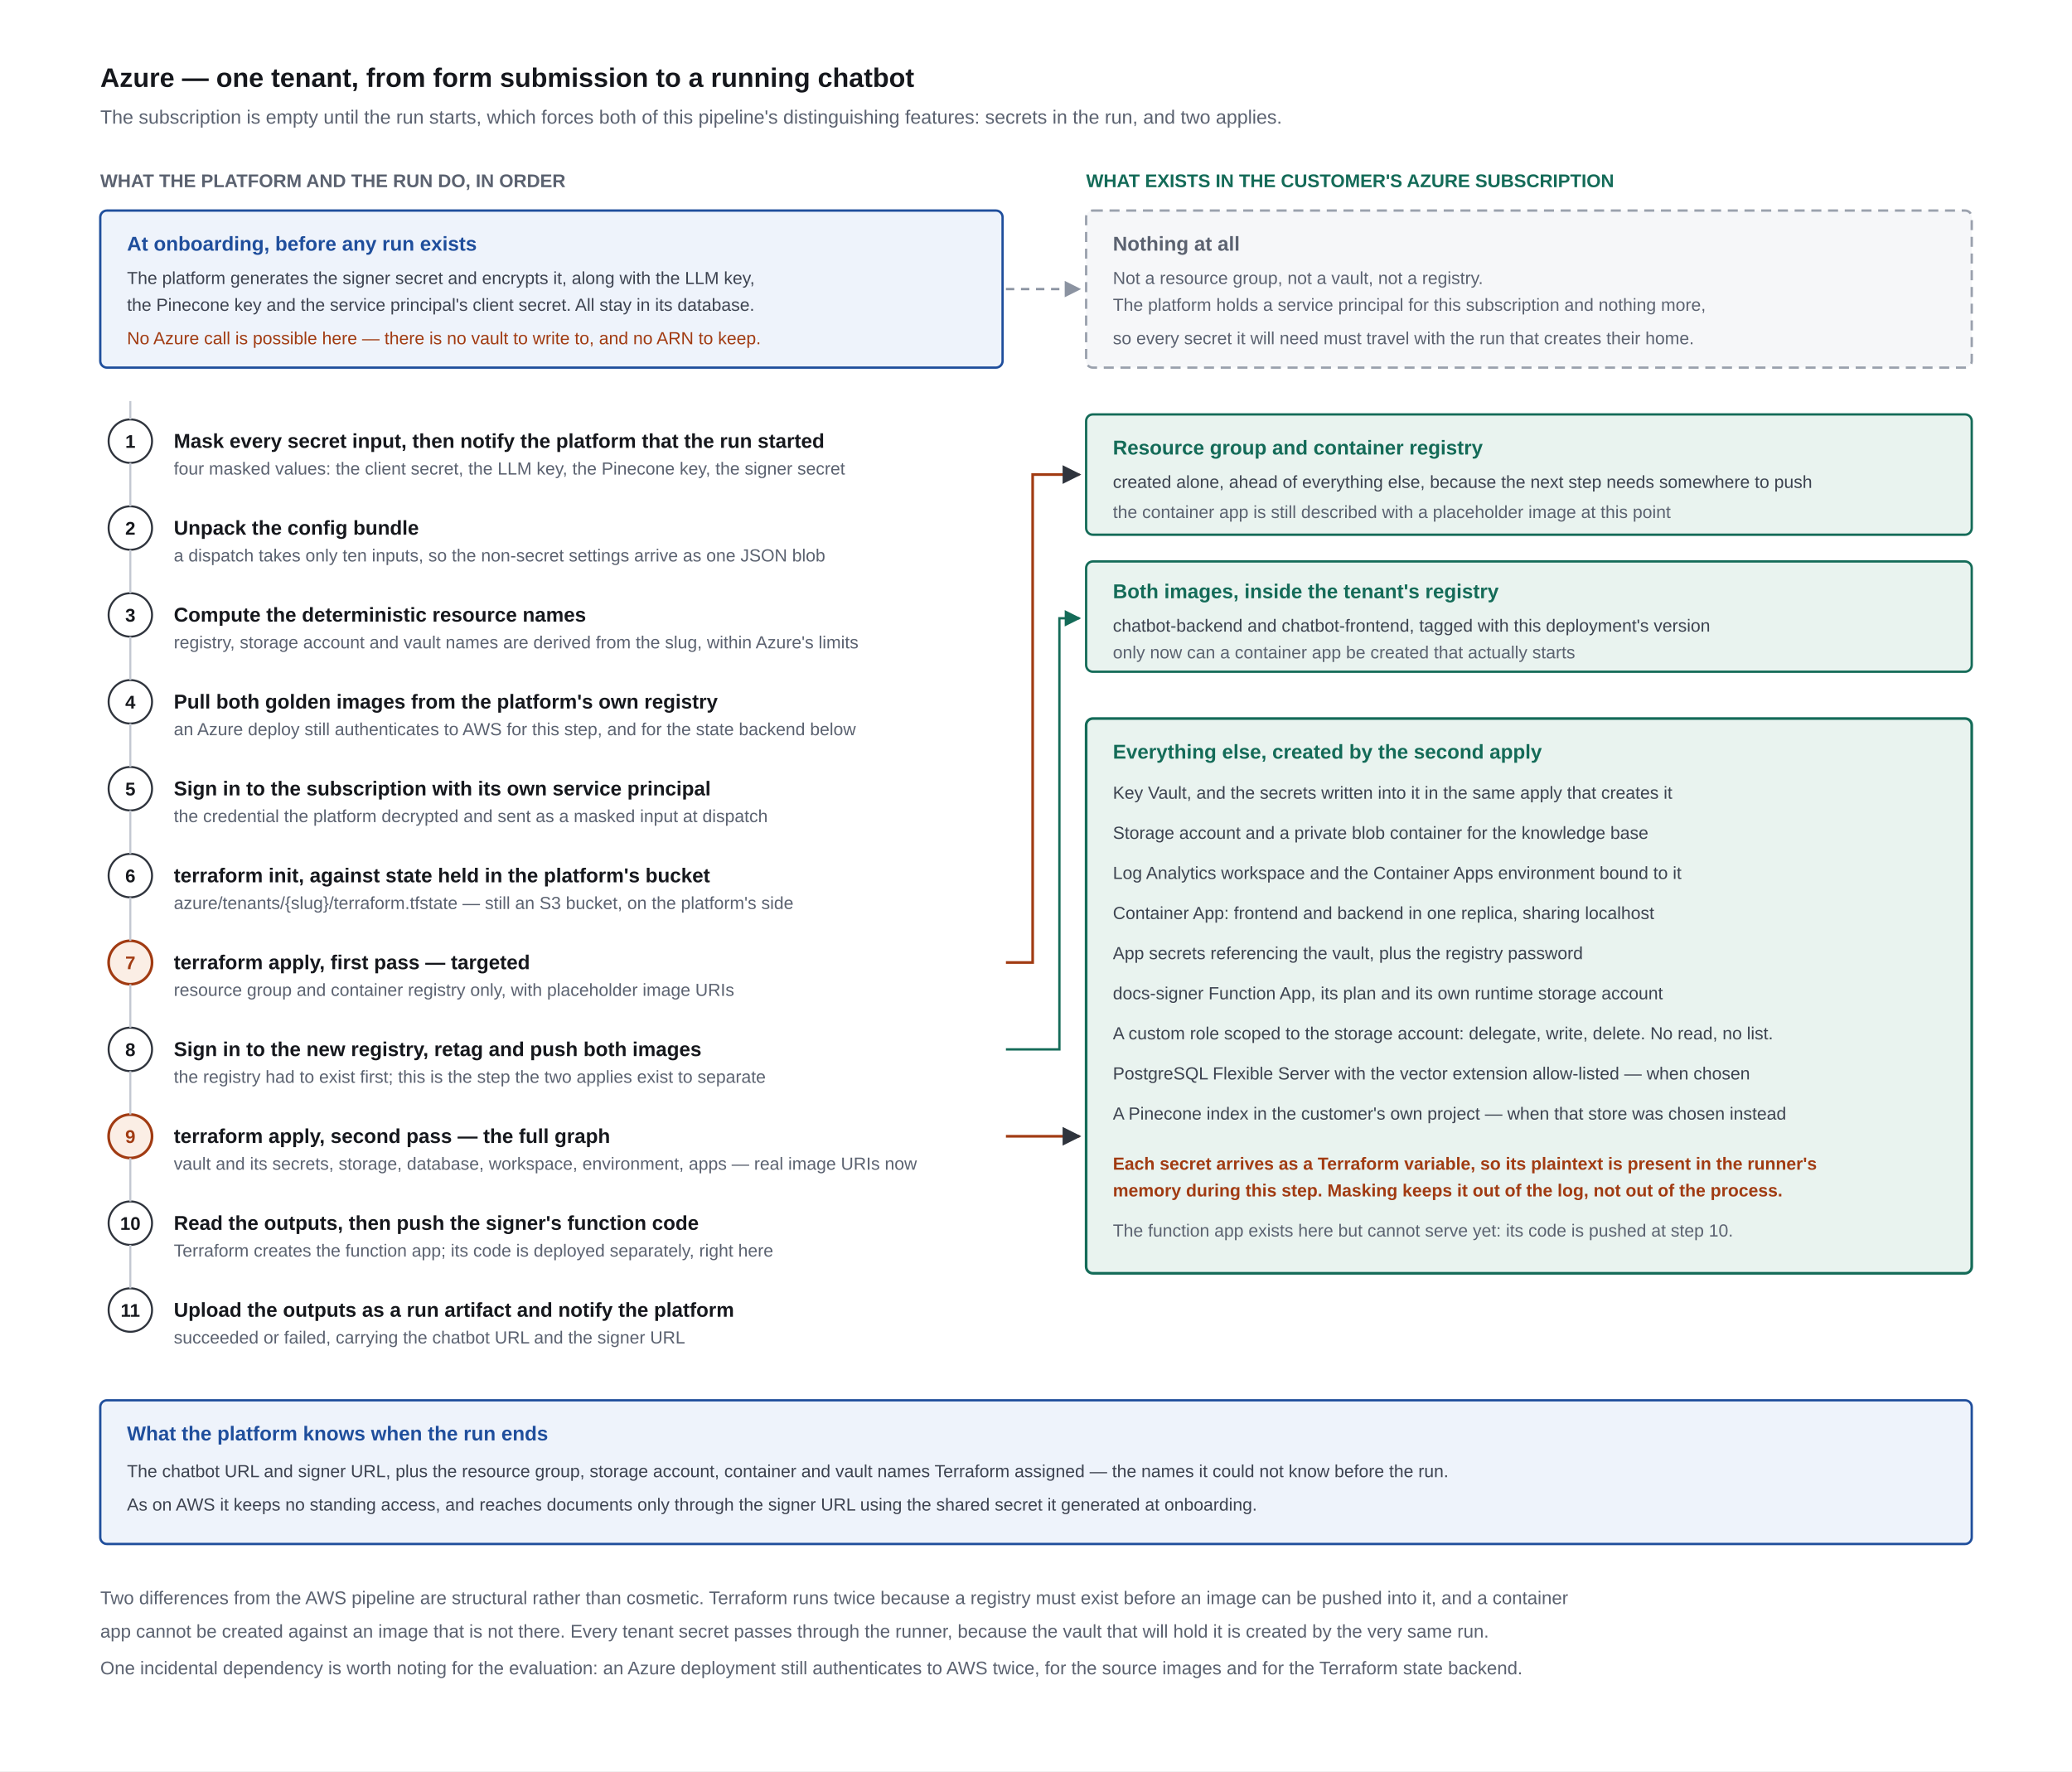
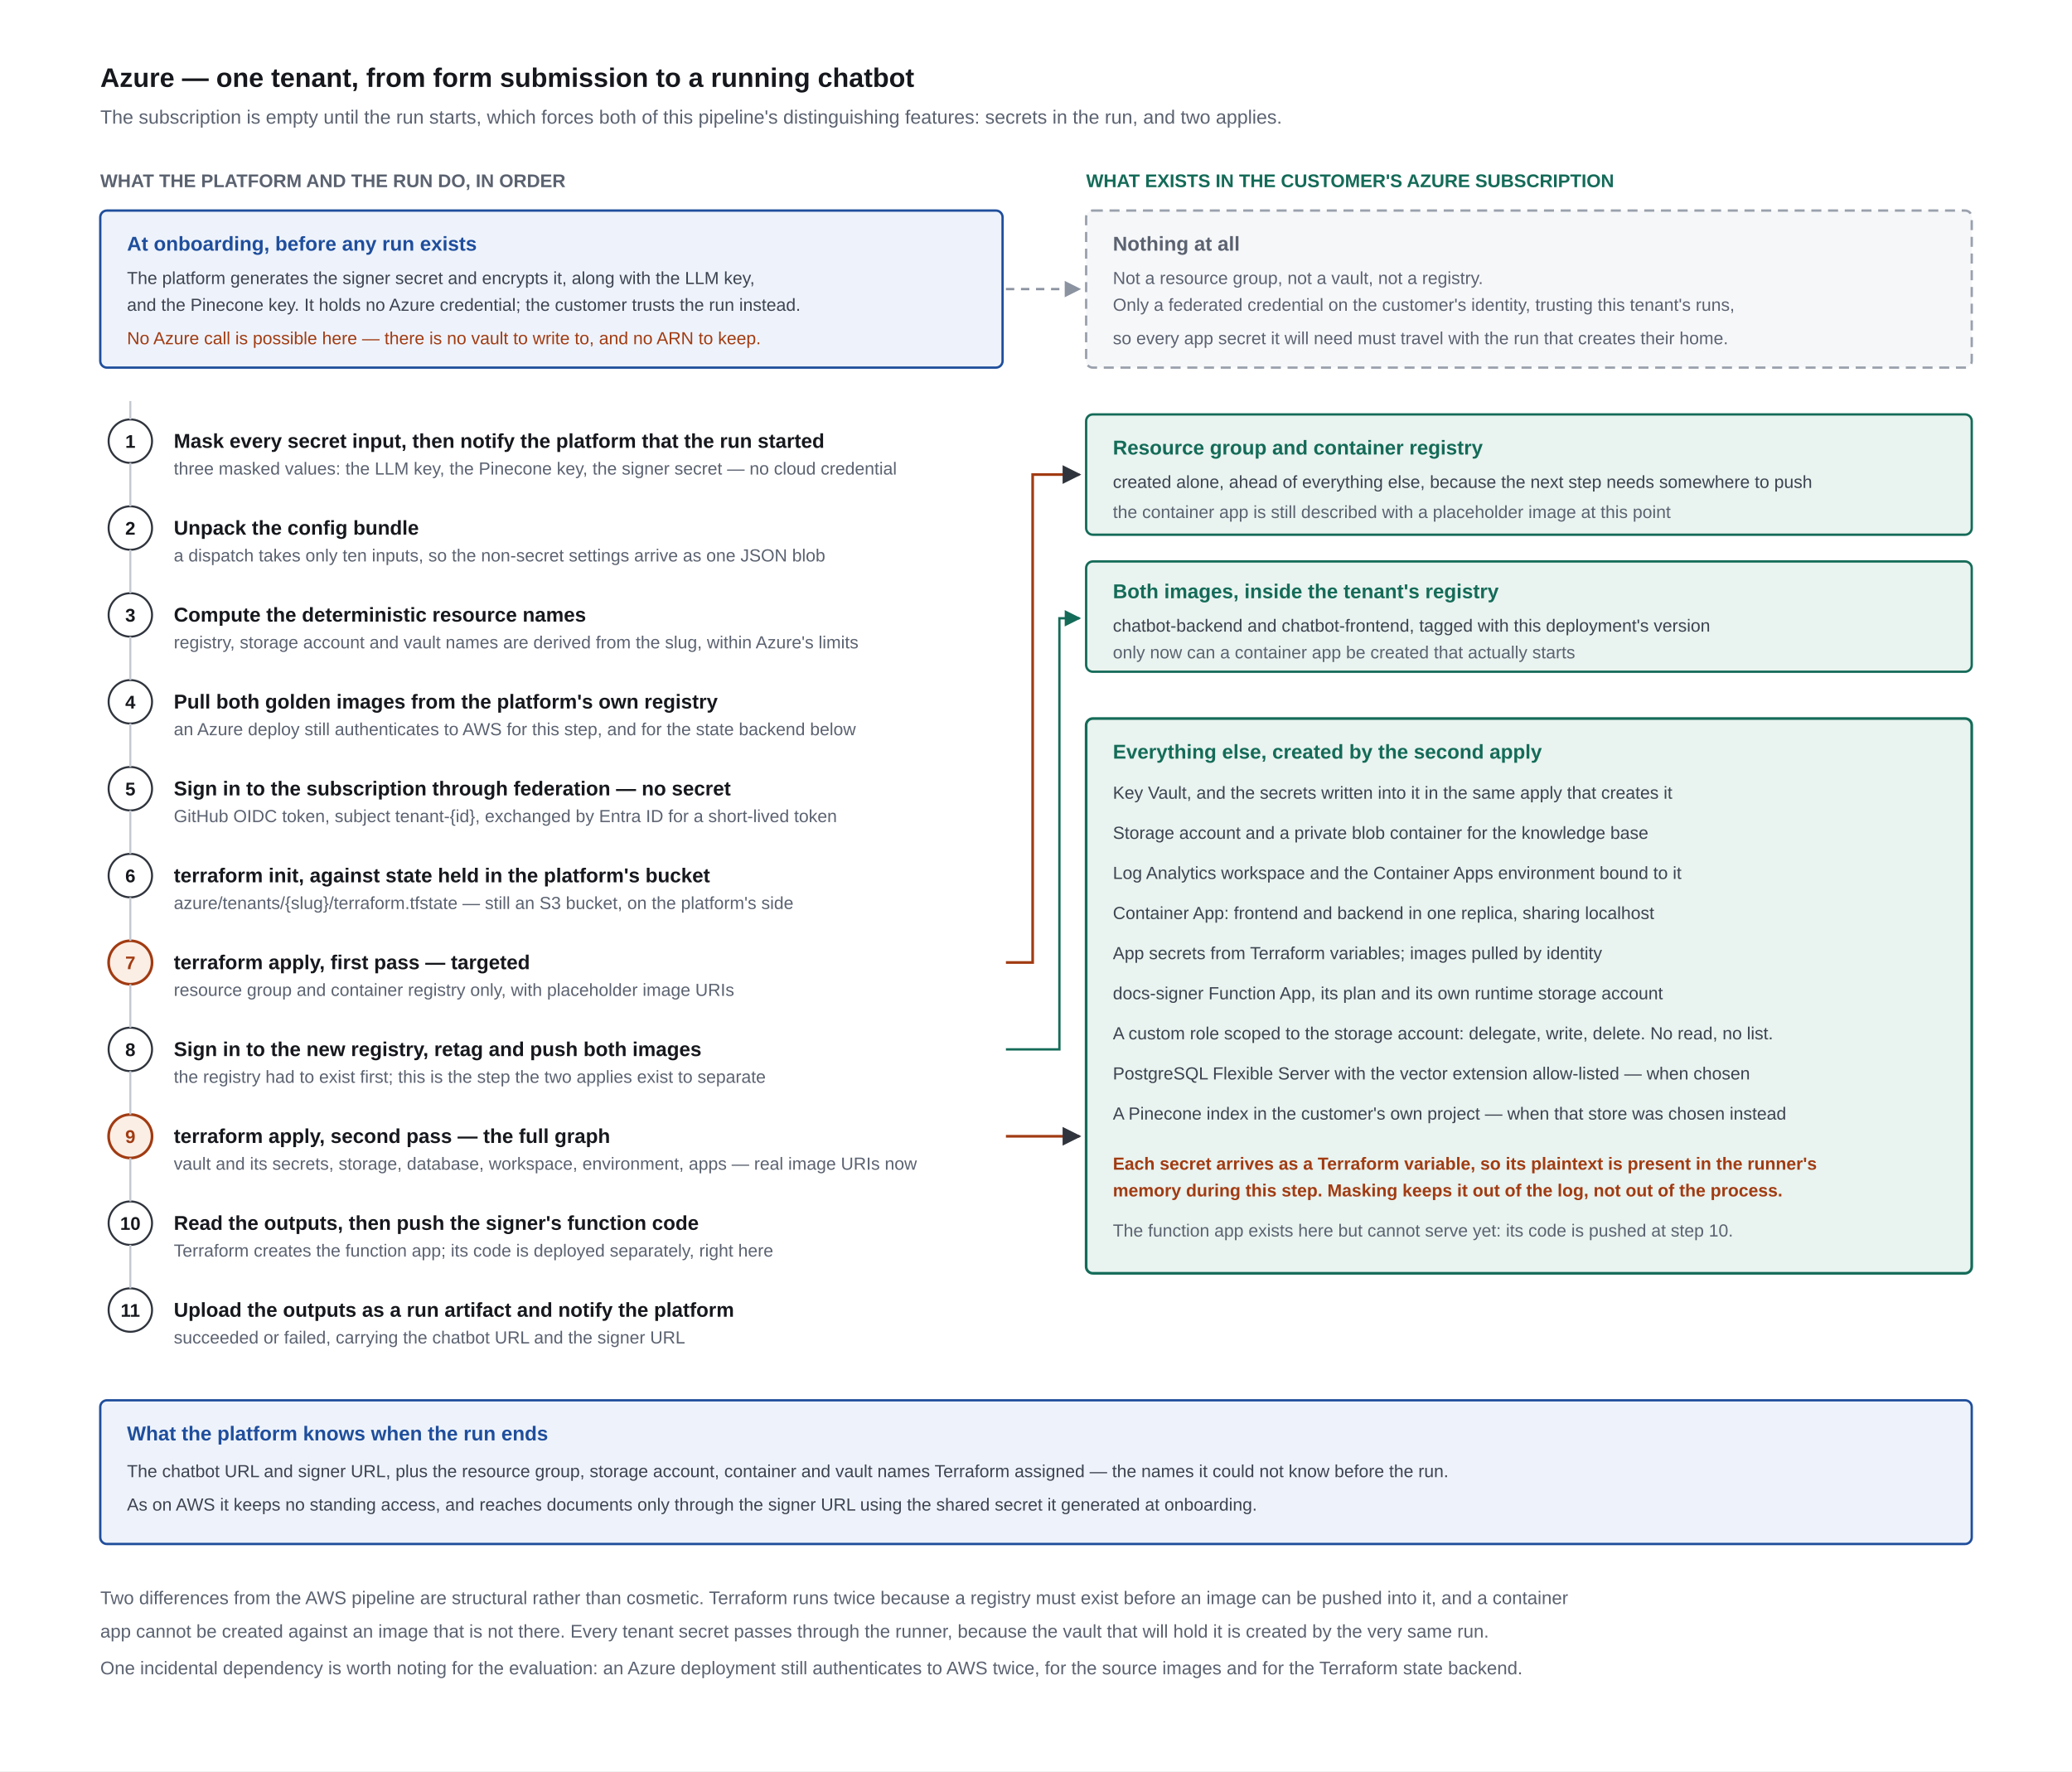
- <svg xmlns="http://www.w3.org/2000/svg" viewBox="0 0 1240 1060" width="1240" height="1060" role="img" aria-label="Azure deployment pipeline end to end: nothing exists in the subscription beforehand, so every secret travels with the run and Terraform must apply twice, once to create the registry and again once the images are pushed.">
+ <svg xmlns="http://www.w3.org/2000/svg" viewBox="0 0 1240 1060" width="1240" height="1060" role="img" aria-label="Azure deployment pipeline end to end: the run signs in through a per-tenant federated credential with no stored secret; nothing exists in the subscription beforehand, so every application secret travels with the run and Terraform must apply twice, once to create the registry and again once the images are pushed.">
  <rect x="0" y="0" width="1240" height="1060" fill="#ffffff" />
  <defs>
    <marker id="a" viewBox="0 0 10 10" refX="9" refY="5" markerWidth="7" markerHeight="7" orient="auto-start-reverse">
      <path d="M 0 0 L 10 5 L 0 10 z" fill="#2f343d" />
    </marker>
    <marker id="ag" viewBox="0 0 10 10" refX="9" refY="5" markerWidth="7" markerHeight="7" orient="auto-start-reverse">
      <path d="M 0 0 L 10 5 L 0 10 z" fill="#146b58" />
    </marker>
    <marker id="am" viewBox="0 0 10 10" refX="9" refY="5" markerWidth="7" markerHeight="7" orient="auto-start-reverse">
      <path d="M 0 0 L 10 5 L 0 10 z" fill="#8b93a1" />
    </marker>
  </defs>
  <g font-family="Arial, Helvetica, sans-serif" fill="#16181d">
    <text x="60" y="52" font-size="16" font-weight="bold">Azure — one tenant, from form submission to a running chatbot</text>
    <text x="60" y="74" font-size="11.5" fill="#5b6270">The subscription is empty until the run starts, which forces both of this pipeline's distinguishing features: secrets in the run, and two applies.</text>
    <text x="60" y="112" font-size="11" font-weight="bold" fill="#5b6270">WHAT THE PLATFORM AND THE RUN DO, IN ORDER</text>
    <text x="650" y="112" font-size="11" font-weight="bold" fill="#146b58">WHAT EXISTS IN THE CUSTOMER'S AZURE SUBSCRIPTION</text>
    <rect x="60" y="126" width="540" height="94" rx="4" fill="#eef3fb" stroke="#1f4e9c" stroke-width="1.4" />
    <text x="76" y="150" font-size="12" font-weight="bold" fill="#1f4e9c">At onboarding, before any run exists</text>
    <text x="76" y="170" font-size="10.5" fill="#3d4350">The platform generates the signer secret and encrypts it, along with the LLM key,</text>
-     <text x="76" y="186" font-size="10.5" fill="#3d4350">the Pinecone key and the service principal's client secret. All stay in its database.</text>
+     <text x="76" y="186" font-size="10.5" fill="#3d4350">and the Pinecone key. It holds no Azure credential; the customer trusts the run instead.</text>
    <text x="76" y="206" font-size="10.5" fill="#a13b12">No Azure call is possible here — there is no vault to write to, and no ARN to keep.</text>
    <line x1="602" y1="173" x2="646" y2="173" stroke="#8b93a1" stroke-width="1.4" stroke-dasharray="5 4" marker-end="url(#am)" />
    <rect x="650" y="126" width="530" height="94" rx="4" fill="#f6f7f9" stroke="#9aa1ad" stroke-width="1.4" stroke-dasharray="6 4" />
    <text x="666" y="150" font-size="12" font-weight="bold" fill="#5b6270">Nothing at all</text>
    <text x="666" y="170" font-size="10.5" fill="#5b6270">Not a resource group, not a vault, not a registry.</text>
-     <text x="666" y="186" font-size="10.5" fill="#5b6270">The platform holds a service principal for this subscription and nothing more,</text>
-     <text x="666" y="206" font-size="10.5" fill="#5b6270">so every secret it will need must travel with the run that creates their home.</text>
+     <text x="666" y="186" font-size="10.5" fill="#5b6270">Only a federated credential on the customer's identity, trusting this tenant's runs,</text>
+     <text x="666" y="206" font-size="10.5" fill="#5b6270">so every app secret it will need must travel with the run that creates their home.</text>
    <g font-size="12" font-weight="bold">
      <text x="104" y="268">Mask every secret input, then notify the platform that the run started</text>
      <text x="104" y="320">Unpack the config bundle</text>
      <text x="104" y="372">Compute the deterministic resource names</text>
      <text x="104" y="424">Pull both golden images from the platform's own registry</text>
-       <text x="104" y="476">Sign in to the subscription with its own service principal</text>
+       <text x="104" y="476">Sign in to the subscription through federation — no secret</text>
      <text x="104" y="528">terraform init, against state held in the platform's bucket</text>
      <text x="104" y="580">terraform apply, first pass — targeted</text>
      <text x="104" y="632">Sign in to the new registry, retag and push both images</text>
      <text x="104" y="684">terraform apply, second pass — the full graph</text>
      <text x="104" y="736">Read the outputs, then push the signer's function code</text>
      <text x="104" y="788">Upload the outputs as a run artifact and notify the platform</text>
    </g>
    <g font-size="10.5" fill="#5b6270">
-       <text x="104" y="284">four masked values: the client secret, the LLM key, the Pinecone key, the signer secret</text>
+       <text x="104" y="284">three masked values: the LLM key, the Pinecone key, the signer secret — no cloud credential</text>
      <text x="104" y="336">a dispatch takes only ten inputs, so the non-secret settings arrive as one JSON blob</text>
      <text x="104" y="388">registry, storage account and vault names are derived from the slug, within Azure's limits</text>
      <text x="104" y="440">an Azure deploy still authenticates to AWS for this step, and for the state backend below</text>
-       <text x="104" y="492">the credential the platform decrypted and sent as a masked input at dispatch</text>
+       <text x="104" y="492">GitHub OIDC token, subject tenant-{id}, exchanged by Entra ID for a short-lived token</text>
      <text x="104" y="544">azure/tenants/{slug}/terraform.tfstate — still an S3 bucket, on the platform's side</text>
      <text x="104" y="596">resource group and container registry only, with placeholder image URIs</text>
      <text x="104" y="648">the registry had to exist first; this is the step the two applies exist to separate</text>
      <text x="104" y="700">vault and its secrets, storage, database, workspace, environment, apps — real image URIs now</text>
      <text x="104" y="752">Terraform creates the function app; its code is deployed separately, right here</text>
      <text x="104" y="804">succeeded or failed, carrying the chatbot URL and the signer URL</text>
    </g>
    <g fill="#ffffff" stroke="#2f343d" stroke-width="1.2">
      <circle cx="78" cy="264" r="13" />
      <circle cx="78" cy="316" r="13" />
      <circle cx="78" cy="368" r="13" />
      <circle cx="78" cy="420" r="13" />
      <circle cx="78" cy="472" r="13" />
      <circle cx="78" cy="524" r="13" />
      <circle cx="78" cy="628" r="13" />
      <circle cx="78" cy="732" r="13" />
      <circle cx="78" cy="784" r="13" />
    </g>
    <circle cx="78" cy="576" r="13" fill="#fbeee5" stroke="#a13b12" stroke-width="1.6" />
    <circle cx="78" cy="680" r="13" fill="#fbeee5" stroke="#a13b12" stroke-width="1.6" />
    <g font-size="11" text-anchor="middle" font-weight="bold">
      <text x="78" y="268">1</text>
      <text x="78" y="320">2</text>
      <text x="78" y="372">3</text>
      <text x="78" y="424">4</text>
      <text x="78" y="476">5</text>
      <text x="78" y="528">6</text>
      <text x="78" y="580" fill="#a13b12">7</text>
      <text x="78" y="632">8</text>
      <text x="78" y="684" fill="#a13b12">9</text>
      <text x="78" y="736">10</text>
      <text x="78" y="788">11</text>
    </g>
    <line x1="78" y1="240" x2="78" y2="251" stroke="#c3c8d1" stroke-width="1.2" />
    <line x1="78" y1="277" x2="78" y2="303" stroke="#c3c8d1" stroke-width="1.2" />
    <line x1="78" y1="329" x2="78" y2="355" stroke="#c3c8d1" stroke-width="1.2" />
    <line x1="78" y1="381" x2="78" y2="407" stroke="#c3c8d1" stroke-width="1.2" />
    <line x1="78" y1="433" x2="78" y2="459" stroke="#c3c8d1" stroke-width="1.2" />
    <line x1="78" y1="485" x2="78" y2="511" stroke="#c3c8d1" stroke-width="1.2" />
    <line x1="78" y1="537" x2="78" y2="563" stroke="#c3c8d1" stroke-width="1.2" />
    <line x1="78" y1="589" x2="78" y2="615" stroke="#c3c8d1" stroke-width="1.2" />
    <line x1="78" y1="641" x2="78" y2="667" stroke="#c3c8d1" stroke-width="1.2" />
    <line x1="78" y1="693" x2="78" y2="719" stroke="#c3c8d1" stroke-width="1.2" />
    <line x1="78" y1="745" x2="78" y2="771" stroke="#c3c8d1" stroke-width="1.2" />
    <rect x="650" y="248" width="530" height="72" rx="4" fill="#e9f3ef" stroke="#146b58" stroke-width="1.4" />
    <text x="666" y="272" font-size="12" font-weight="bold" fill="#146b58">Resource group and container registry</text>
    <text x="666" y="292" font-size="10.5" fill="#3d4350">created alone, ahead of everything else, because the next step needs somewhere to push</text>
    <text x="666" y="310" font-size="10.5" fill="#5b6270">the container app is still described with a placeholder image at this point</text>
    <polyline points="602,576 618,576 618,284 646,284" fill="none" stroke="#a13b12" stroke-width="1.6" marker-end="url(#a)" />
    <rect x="650" y="336" width="530" height="66" rx="4" fill="#e9f3ef" stroke="#146b58" stroke-width="1.4" />
    <text x="666" y="358" font-size="12" font-weight="bold" fill="#146b58">Both images, inside the tenant's registry</text>
    <text x="666" y="378" font-size="10.5" fill="#3d4350">chatbot-backend and chatbot-frontend, tagged with this deployment's version</text>
    <text x="666" y="394" font-size="10.5" fill="#5b6270">only now can a container app be created that actually starts</text>
    <polyline points="602,628 634,628 634,370 646,370" fill="none" stroke="#146b58" stroke-width="1.4" marker-end="url(#ag)" />
    <line x1="602" y1="680" x2="646" y2="680" stroke="#a13b12" stroke-width="1.6" marker-end="url(#a)" />
    <rect x="650" y="430" width="530" height="332" rx="4" fill="#e9f3ef" stroke="#146b58" stroke-width="1.6" />
    <text x="666" y="454" font-size="12" font-weight="bold" fill="#146b58">Everything else, created by the second apply</text>
    <g font-size="10.5" fill="#3d4350">
      <text x="666" y="478">Key Vault, and the secrets written into it in the same apply that creates it</text>
      <text x="666" y="502">Storage account and a private blob container for the knowledge base</text>
      <text x="666" y="526">Log Analytics workspace and the Container Apps environment bound to it</text>
      <text x="666" y="550">Container App: frontend and backend in one replica, sharing localhost</text>
-       <text x="666" y="574">App secrets referencing the vault, plus the registry password</text>
+       <text x="666" y="574">App secrets from Terraform variables; images pulled by identity</text>
      <text x="666" y="598">docs-signer Function App, its plan and its own runtime storage account</text>
      <text x="666" y="622">A custom role scoped to the storage account: delegate, write, delete. No read, no list.</text>
      <text x="666" y="646">PostgreSQL Flexible Server with the vector extension allow-listed — when chosen</text>
      <text x="666" y="670">A Pinecone index in the customer's own project — when that store was chosen instead</text>
    </g>
    <text x="666" y="700" font-size="10.5" fill="#a13b12" font-weight="bold">Each secret arrives as a Terraform variable, so its plaintext is present in the runner's</text>
    <text x="666" y="716" font-size="10.5" fill="#a13b12" font-weight="bold">memory during this step. Masking keeps it out of the log, not out of the process.</text>
    <text x="666" y="740" font-size="10.5" fill="#5b6270">The function app exists here but cannot serve yet: its code is pushed at step 10.</text>
    <rect x="60" y="838" width="1120" height="86" rx="4" fill="#eef3fb" stroke="#1f4e9c" stroke-width="1.4" />
    <text x="76" y="862" font-size="12" font-weight="bold" fill="#1f4e9c">What the platform knows when the run ends</text>
    <text x="76" y="884" font-size="10.5" fill="#3d4350">The chatbot URL and signer URL, plus the resource group, storage account, container and vault names Terraform assigned — the names it could not know before the run.</text>
    <text x="76" y="904" font-size="10.5" fill="#3d4350">As on AWS it keeps no standing access, and reaches documents only through the signer URL using the shared secret it generated at onboarding.</text>
    <text x="60" y="960" font-size="11" fill="#5b6270">Two differences from the AWS pipeline are structural rather than cosmetic. Terraform runs twice because a registry must exist before an image can be pushed into it, and a container</text>
    <text x="60" y="980" font-size="11" fill="#5b6270">app cannot be created against an image that is not there. Every tenant secret passes through the runner, because the vault that will hold it is created by the very same run.</text>
    <text x="60" y="1002" font-size="11" fill="#5b6270">One incidental dependency is worth noting for the evaluation: an Azure deployment still authenticates to AWS twice, for the source images and for the Terraform state backend.</text>
  </g>
</svg>
